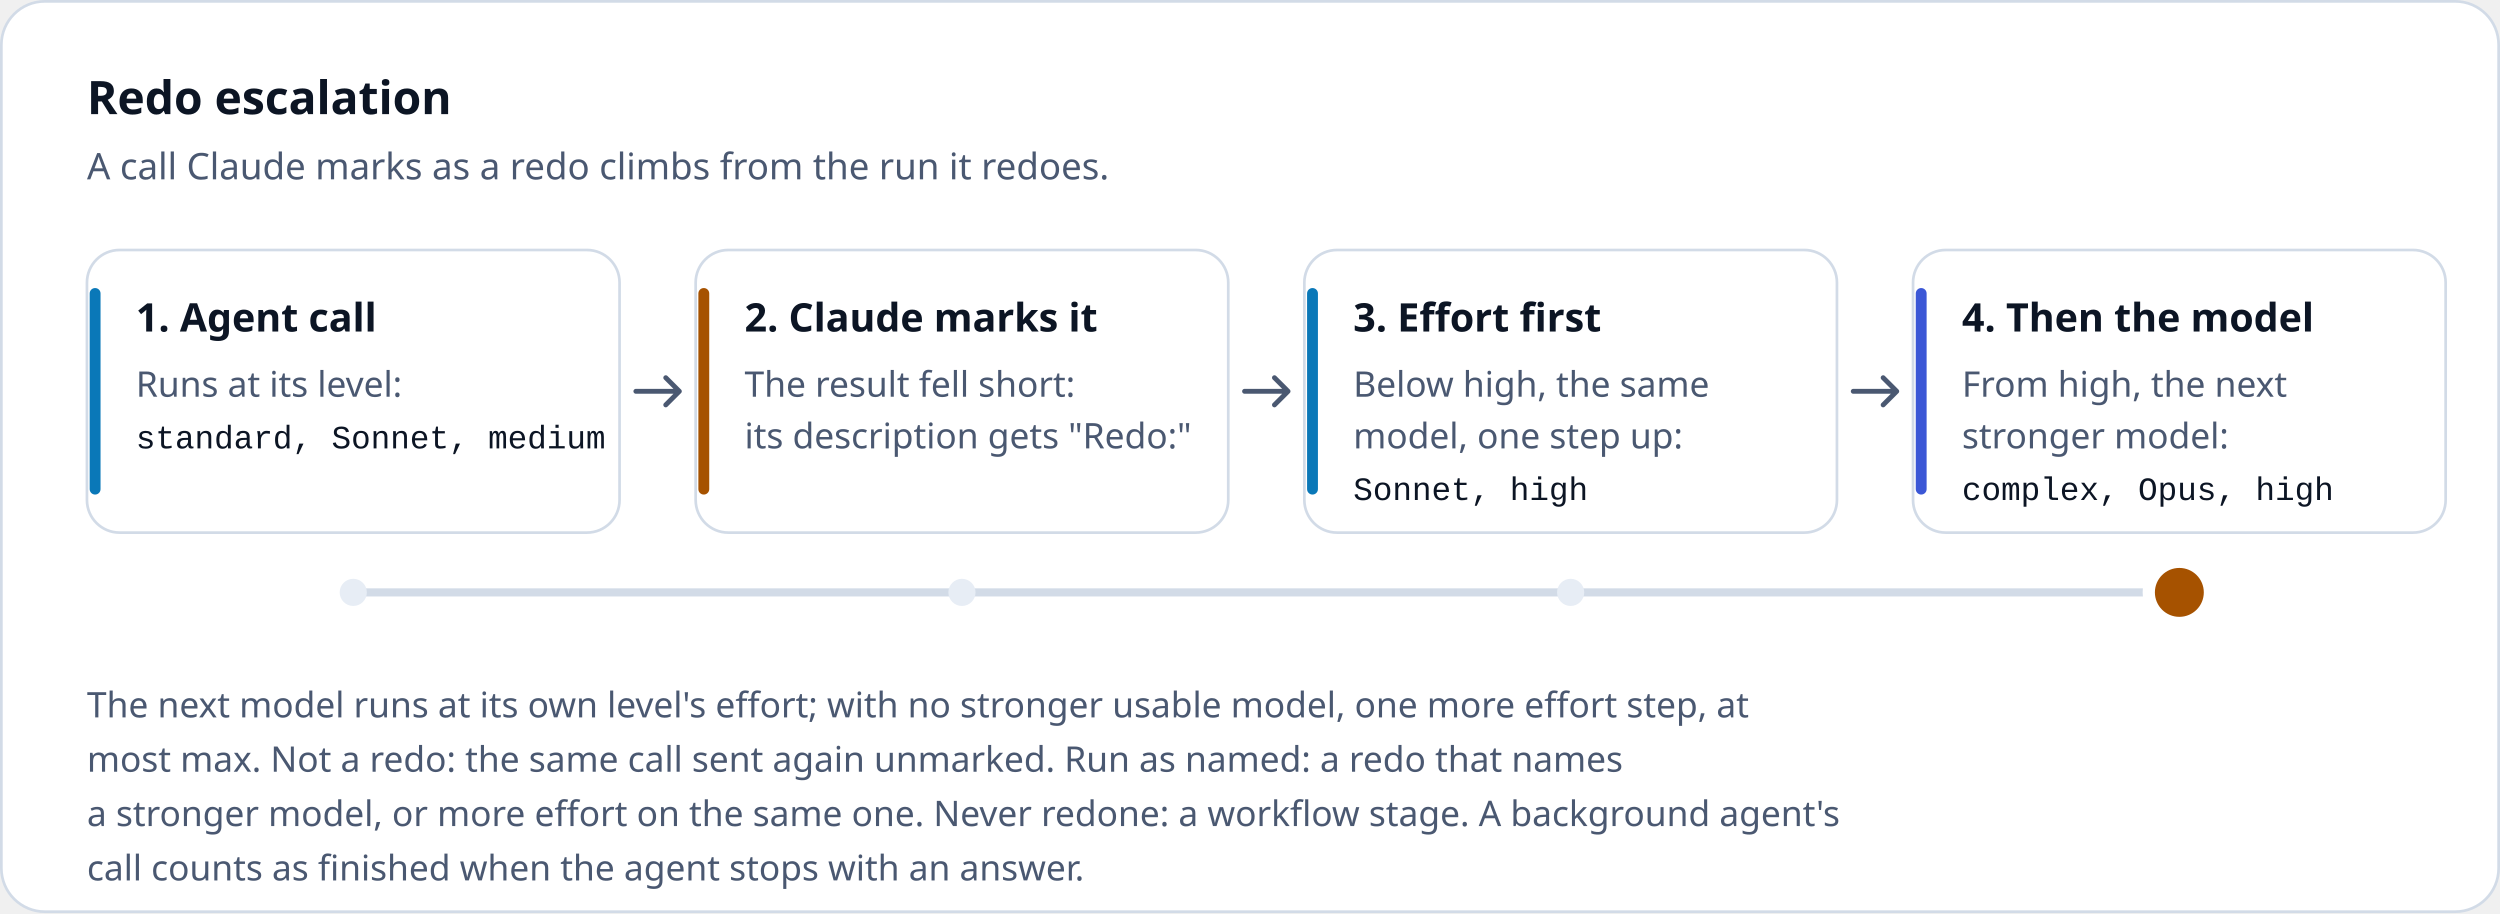
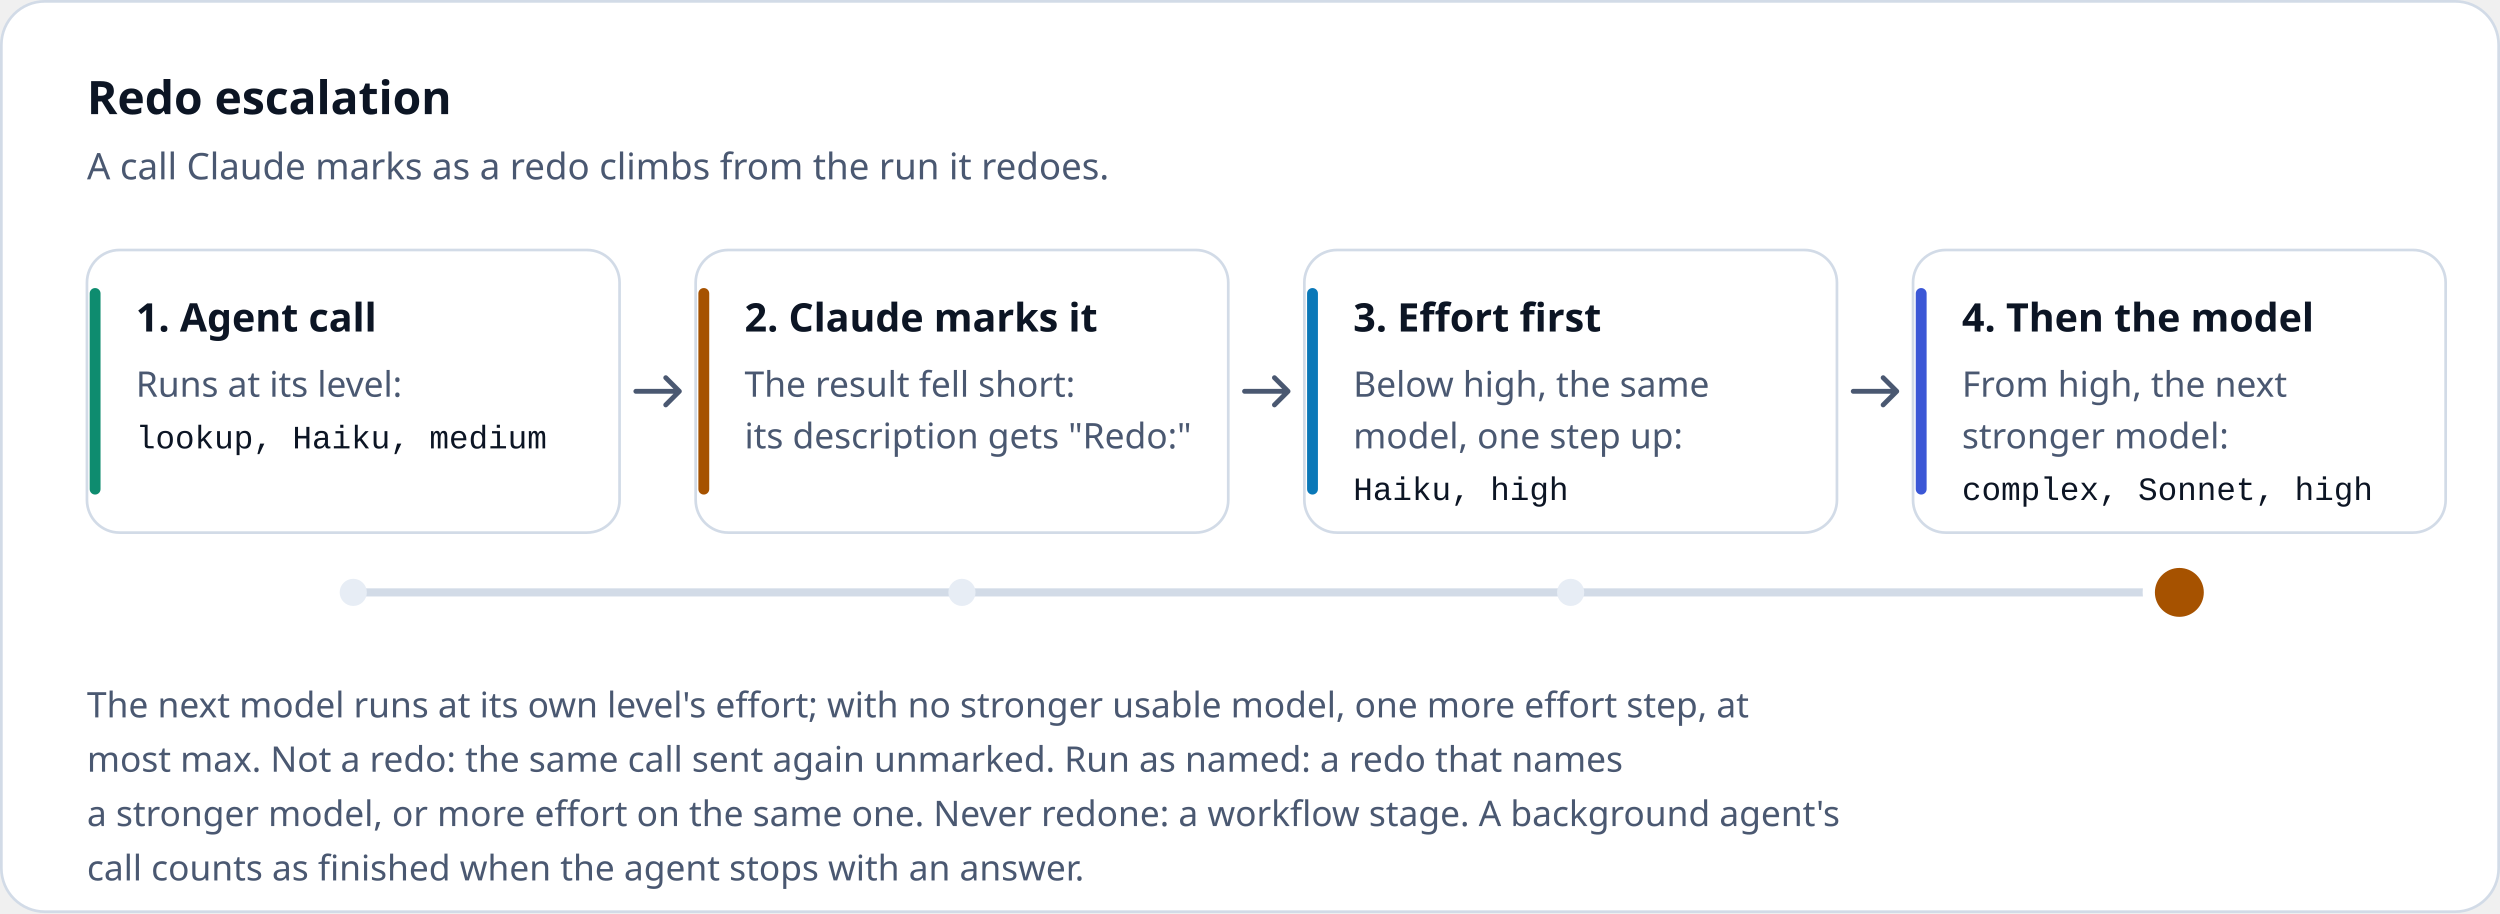
- <svg xmlns="http://www.w3.org/2000/svg" viewBox="0 0 920 336" width="920" height="336" role="img" aria-label="A call runs at its level, for example standard on Sonnet at medium effort. When its result falls short, Claude marks a redo by starting the call's description with Redo. Below high effort, the redo runs the same model one effort step up, Sonnet at high. From high, the next redo runs the next stronger model at its own level's effort, complex on Opus at high.">
+ <svg xmlns="http://www.w3.org/2000/svg" viewBox="0 0 920 336" width="920" height="336" role="img" aria-label="A call runs at its level, for example lookup on Haiku at medium effort. When its result falls short, Claude marks a redo by starting the call's description with Redo. Below high effort, the redo runs the same model one effort step up, Haiku at high. From high, the next redo runs the next stronger model at its own level's effort, complex on Sonnet at high.">
  <style>text{font-family:-apple-system, BlinkMacSystemFont, "Segoe UI", "Noto Sans", Helvetica, Arial, sans-serif}.mono{font-family:ui-monospace, SFMono-Regular, "SF Mono", Menlo, Consolas, "Liberation Mono", monospace}.b{font-weight:600}.card{fill:#FFFFFF;stroke:#D2DBE7}.ink{fill:#0C1524}.mut{fill:#4A5871}.faint{fill:#E7EDF5}.ln{stroke:#D2DBE7}.lnm{stroke:#4A5871}.rt{fill:#A65200}.rts{stroke:#A65200}.rtsoft{fill:#FFF1DE}.halo{stroke:#FFFFFF}.tag{fill:#FFFFFF}.r1{fill:#0E8C6F}.r1s{stroke:#0E8C6F}.r2{fill:#0A78B8}.r2s{stroke:#0A78B8}.r3{fill:#3B57D6}.r3s{stroke:#3B57D6}.r4{fill:#6D3FD1}.r4s{stroke:#6D3FD1}.r5{fill:#A72C8A}.r5s{stroke:#A72C8A}@media (prefers-color-scheme: dark){.card{fill:#0F1828;stroke:#26344B}.ink{fill:#E7EDF6}.mut{fill:#9BA9BD}.faint{fill:#1A263A}.ln{stroke:#26344B}.lnm{stroke:#9BA9BD}.rt{fill:#FFB23E}.rts{stroke:#FFB23E}.rtsoft{fill:#33260F}.halo{stroke:#0F1828}.tag{fill:#0C1524}.r1{fill:#38D3A8}.r1s{stroke:#38D3A8}.r2{fill:#45B4F2}.r2s{stroke:#45B4F2}.r3{fill:#8196FF}.r3s{stroke:#8196FF}.r4{fill:#AA8BFF}.r4s{stroke:#AA8BFF}.r5{fill:#F27BCD}.r5s{stroke:#F27BCD}}</style>
  <rect x="0.5" y="0.5" width="919" height="335" rx="16" class="card" />
  <text x="32" y="42" class="ink b" font-size="17">Redo escalation</text>
  <text x="32" y="66" class="mut" font-size="13.5">A call Claude marks as a redo climbs from the run it redoes.</text>
  <rect x="32" y="92" width="196" height="104" rx="12" class="card" stroke-width="1" />
-   <rect x="33" y="106" width="4" height="76" rx="2" class="r2" />
+   <rect x="33" y="106" width="4" height="76" rx="2" class="r1" />
  <text x="50" y="122" class="ink b" font-size="14.5">1. Agent call</text>
  <text x="50" y="146" class="mut" font-size="13">Runs at its level:</text>
-   <text x="50" y="165" class="mono ink" font-size="12">standard, Sonnet, medium</text>
+   <text x="50" y="165" class="mono ink" font-size="12">lookup, Haiku, medium</text>
  <path d="M234 144H250M245 139L250 144L245 149" class="lnm" stroke-width="1.8" fill="none" stroke-linecap="round" stroke-linejoin="round" />
  <rect x="256" y="92" width="196" height="104" rx="12" class="card" stroke-width="1" />
  <rect x="257" y="106" width="4" height="76" rx="2" class="rt" />
  <text x="274" y="122" class="ink b" font-size="14.5">2. Claude marks it</text>
  <text x="274" y="146" class="mut" font-size="13">The result fell short:</text>
  <text x="274" y="165" class="mut" font-size="13">its description gets "Redo:"</text>
  <path d="M458 144H474M469 139L474 144L469 149" class="lnm" stroke-width="1.8" fill="none" stroke-linecap="round" stroke-linejoin="round" />
  <rect x="480" y="92" width="196" height="104" rx="12" class="card" stroke-width="1" />
  <rect x="481" y="106" width="4" height="76" rx="2" class="r2" />
  <text x="498" y="122" class="ink b" font-size="14.5">3. Effort first</text>
  <text x="498" y="146" class="mut" font-size="13">Below high, the same</text>
  <text x="498" y="165" class="mut" font-size="13">model, one step up:</text>
-   <text x="498" y="184" class="mono ink" font-size="12">Sonnet, high</text>
+   <text x="498" y="184" class="mono ink" font-size="12">Haiku, high</text>
  <path d="M682 144H698M693 139L698 144L693 149" class="lnm" stroke-width="1.8" fill="none" stroke-linecap="round" stroke-linejoin="round" />
  <rect x="704" y="92" width="196" height="104" rx="12" class="card" stroke-width="1" />
  <rect x="705" y="106" width="4" height="76" rx="2" class="r3" />
  <text x="722" y="122" class="ink b" font-size="14.5">4. Then the model</text>
  <text x="722" y="146" class="mut" font-size="13">From high, the next</text>
  <text x="722" y="165" class="mut" font-size="13">stronger model:</text>
-   <text x="722" y="184" class="mono ink" font-size="12">complex, Opus, high</text>
+   <text x="722" y="184" class="mono ink" font-size="12">complex, Sonnet, high</text>
  <path d="M130.0 218H802.0" class="ln" stroke-width="3" stroke-linecap="round" />
  <circle cx="130.0" cy="218" r="5" class="faint" />
  <circle cx="354.0" cy="218" r="5" class="faint" />
  <circle cx="578.0" cy="218" r="5" class="faint" />
  <circle cx="802.0" cy="218" r="5" class="faint" />
  <circle cx="802.0" cy="218" r="11" class="halo" fill="none" stroke-width="5" />
  <circle cx="802.0" cy="218" r="9" class="rt" />
  <text x="32" y="264" class="mut" font-size="13">The next model runs at its own level's effort; with no stronger usable model, one more effort step, at</text>
  <text x="32" y="284" class="mut" font-size="13">most max. Not a redo: the same call sent again unmarked. Run as named: a redo that names</text>
  <text x="32" y="304" class="mut" font-size="13">a stronger model, or more effort on the same one. Never redone: a workflow stage. A background agent's</text>
  <text x="32" y="324" class="mut" font-size="13">call counts as finished when the agent stops with an answer.</text>
</svg>
